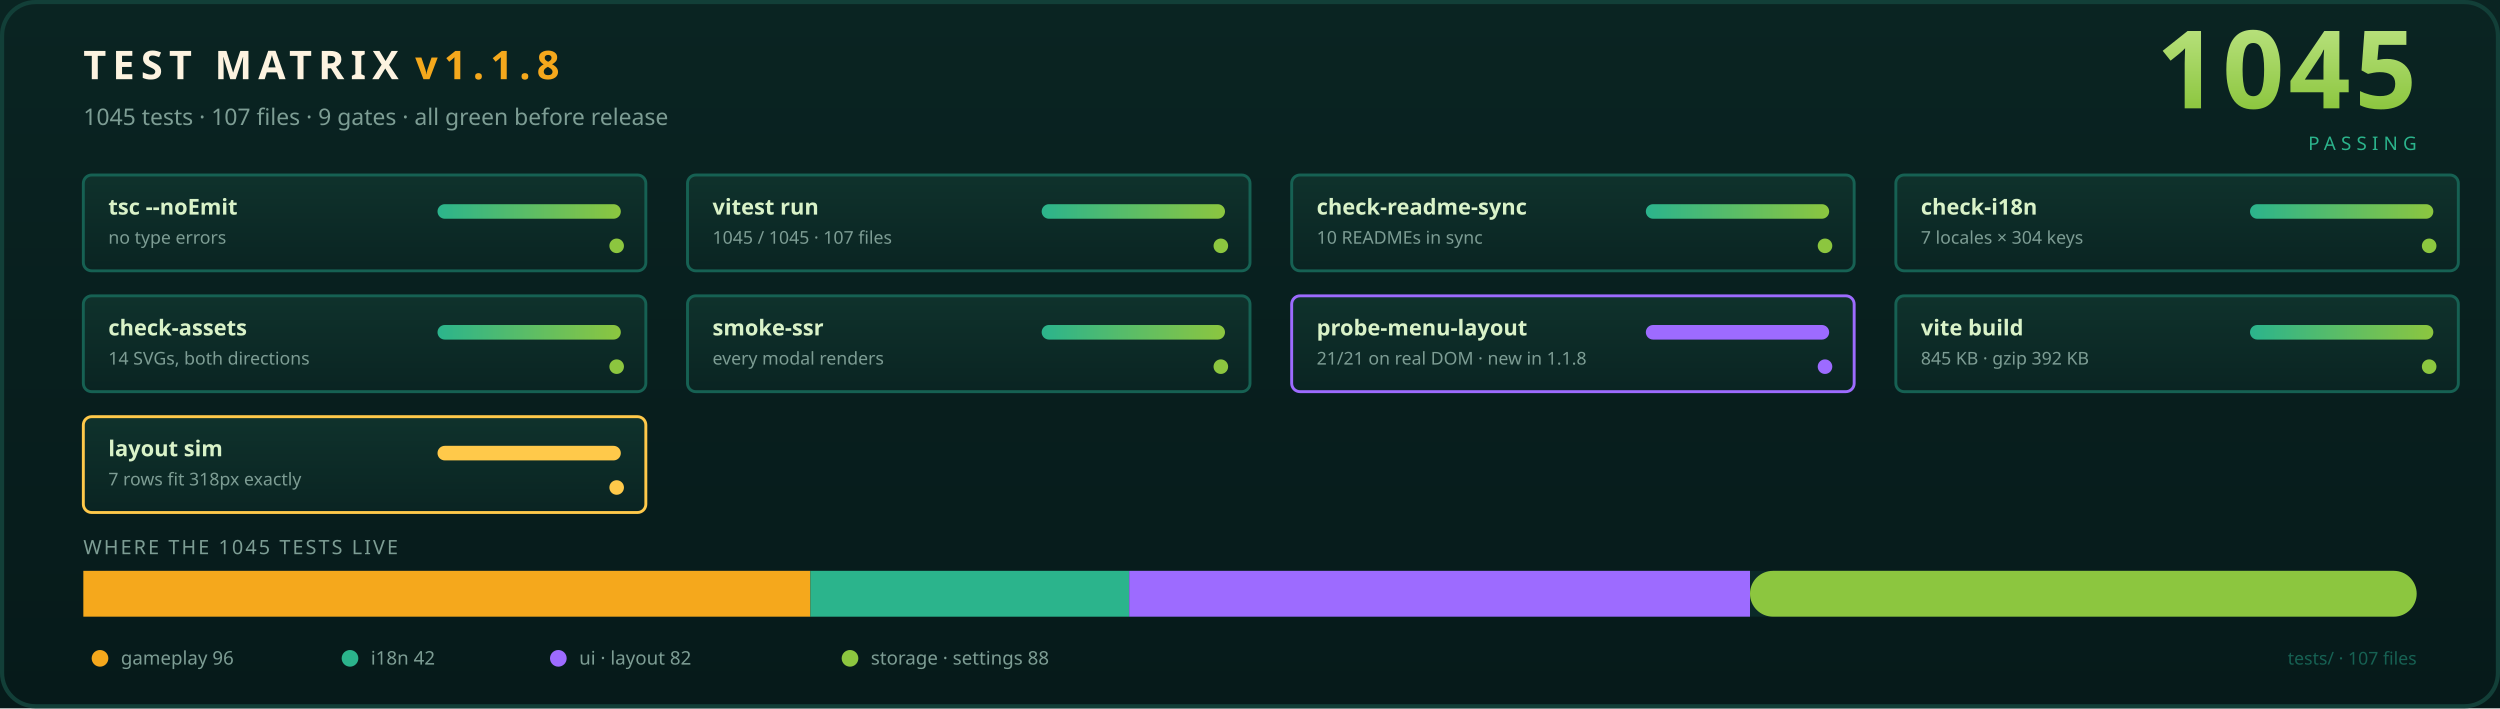
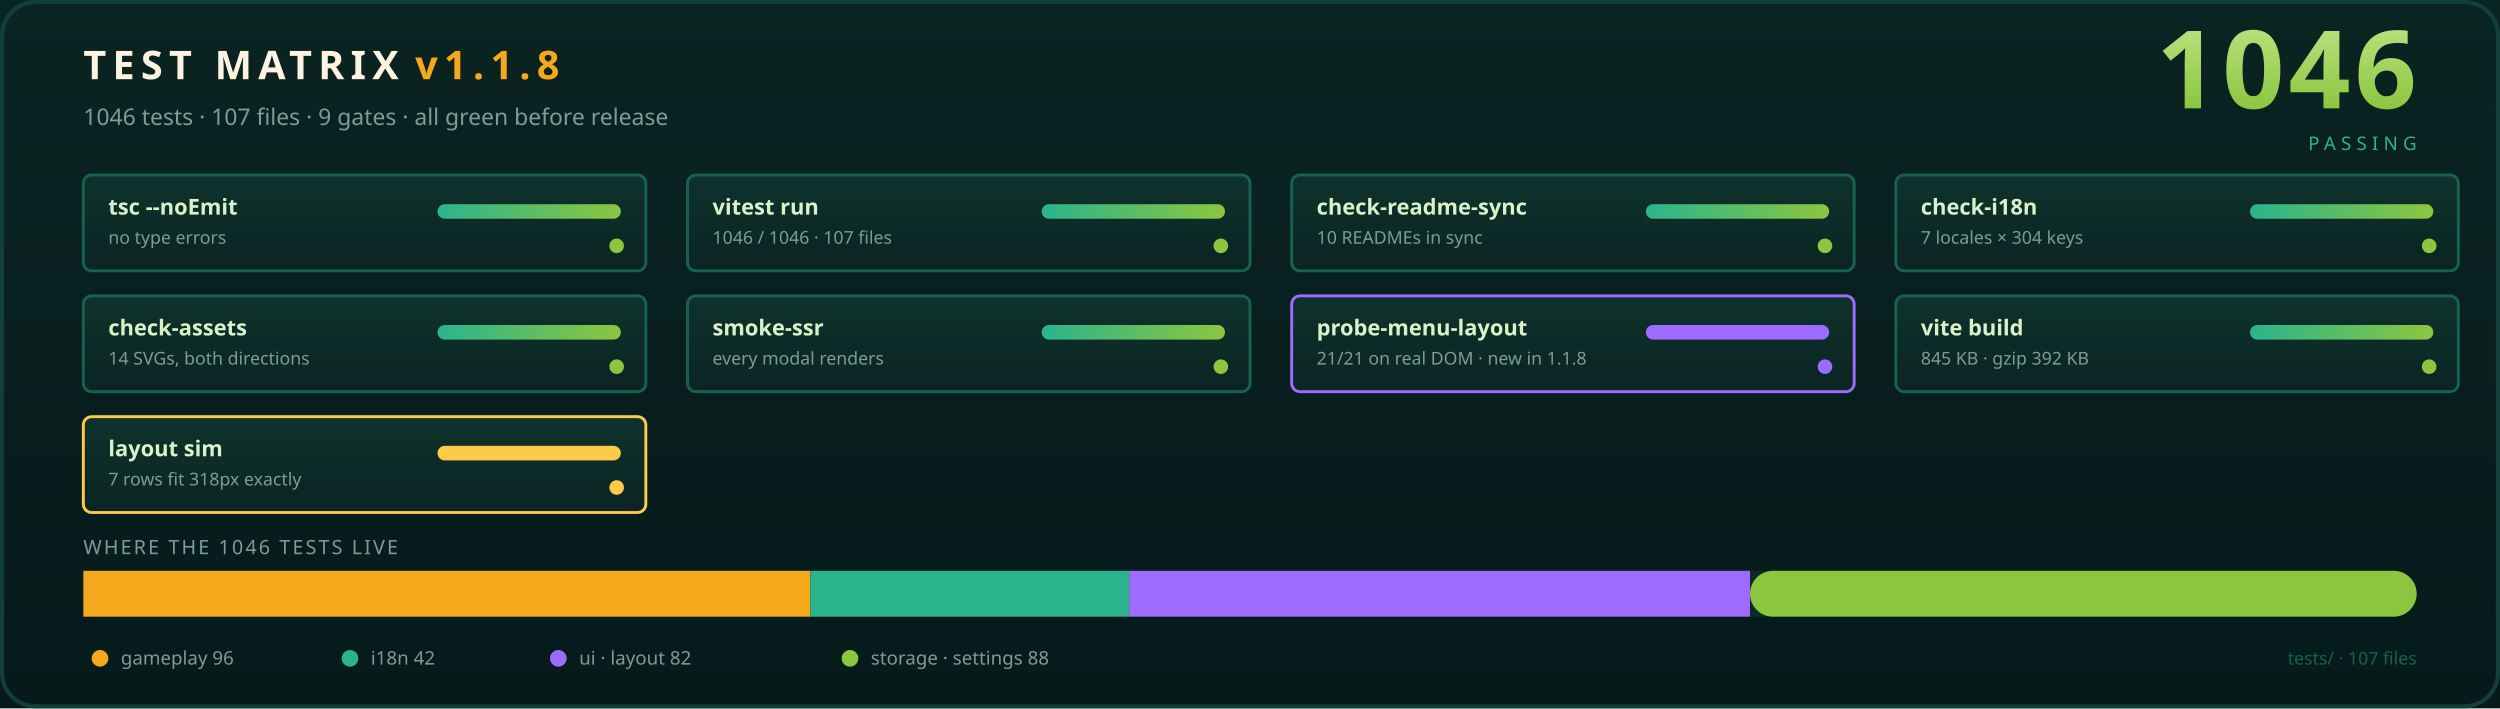
- <svg xmlns="http://www.w3.org/2000/svg" viewBox="0 0 1200 340" role="img" aria-label="Ma trận kiểm thử Lọ Chéo v1.1.8 — 1045 test trên 107 file, 9 cổng kiểm tra, phân bố theo nhóm (hoạt họa SMIL)">
+ <svg xmlns="http://www.w3.org/2000/svg" viewBox="0 0 1200 340" role="img" aria-label="Ma trận kiểm thử Lọ Chéo v1.1.8 — 1046 test trên 107 file, 9 cổng kiểm tra, phân bố theo nhóm (hoạt họa SMIL)">
  <defs>
    <filter id="tm-glow" x="-40%" y="-40%" width="180%" height="180%">
      <feGaussianBlur stdDeviation="4" result="b" />
      <feMerge>
        <feMergeNode in="b" />
        <feMergeNode in="SourceGraphic" />
      </feMerge>
    </filter>
    <linearGradient id="tmBg" x1="0" y1="0" x2="0" y2="1">
      <stop offset="0" stop-color="#0a2422" />
      <stop offset="1" stop-color="#061a1a" />
    </linearGradient>
    <linearGradient id="tmCard" x1="0" y1="0" x2="0" y2="1">
      <stop offset="0" stop-color="#0f322c" />
      <stop offset="1" stop-color="#0a2422" />
    </linearGradient>
    <linearGradient id="tmBar" x1="0" y1="0" x2="1" y2="0">
      <stop offset="0" stop-color="#2bb48c" />
      <stop offset="1" stop-color="#8cc63f" />
    </linearGradient>
    <linearGradient id="tmBig" x1="0" y1="0" x2="0" y2="1">
      <stop offset="0" stop-color="#b6e07a" />
      <stop offset="1" stop-color="#8cc63f" />
    </linearGradient>
  </defs>
  <rect width="1200" height="340" fill="url(#tmBg)" />
  <rect x="1" y="1" width="1198" height="338" rx="16" fill="none" stroke="#123f38" stroke-width="2" />
  <text x="40" y="38" font-family="'Arial Black','Bungee',sans-serif" font-weight="900" font-size="19" letter-spacing="3" fill="#fdf3e0">TEST MATRIX <tspan fill="#f5a81c">v1.1.8</tspan>
  </text>
-   <text x="40" y="60" font-family="system-ui,sans-serif" font-size="11" fill="#7d9d94">1045 tests · 107 files · 9 gates · all green before release</text>
-   <text x="1160" y="52" text-anchor="end" font-family="'Arial Black','Bungee',sans-serif" font-weight="900" font-size="52" fill="url(#tmBig)" letter-spacing="2">1045</text>
+   <text x="40" y="60" font-family="system-ui,sans-serif" font-size="11" fill="#7d9d94">1046 tests · 107 files · 9 gates · all green before release</text>
+   <text x="1160" y="52" text-anchor="end" font-family="'Arial Black','Bungee',sans-serif" font-weight="900" font-size="52" fill="url(#tmBig)" letter-spacing="2">1046</text>
  <text x="1160" y="72" text-anchor="end" font-family="system-ui,sans-serif" font-size="9" letter-spacing="2.5" fill="#2bb48c">PASSING</text>
  <g font-family="system-ui,sans-serif">
    <g transform="translate(40,84)">
      <rect width="270" height="46" rx="4" fill="url(#tmCard)" stroke="#166153" stroke-width="1.4" />
      <text x="12" y="19" font-size="10.5" fill="#d9f2c8" font-weight="700">tsc --noEmit</text>
      <text x="12" y="33" font-size="8.5" fill="#7d9d94">no type errors</text>
      <rect x="170" y="14" width="88" height="7" rx="3.5" fill="#0b2a28" />
      <rect x="170" y="14" width="88" height="7" rx="3.5" fill="url(#tmBar)">
        <animate attributeName="opacity" values="0.6;1;1;0.6" dur="9s" repeatCount="indefinite" />
      </rect>
      <circle cx="256" cy="34" r="3.5" fill="#8cc63f">
        <animate attributeName="opacity" values="1;0.3;1" dur="2.4s" repeatCount="indefinite" />
      </circle>
    </g>
    <g transform="translate(330,84)">
      <rect width="270" height="46" rx="4" fill="url(#tmCard)" stroke="#166153" stroke-width="1.4" />
      <text x="12" y="19" font-size="10.5" fill="#d9f2c8" font-weight="700">vitest run</text>
-       <text x="12" y="33" font-size="8.5" fill="#7d9d94">1045 / 1045 · 107 files</text>
+       <text x="12" y="33" font-size="8.5" fill="#7d9d94">1046 / 1046 · 107 files</text>
      <rect x="170" y="14" width="88" height="7" rx="3.5" fill="#0b2a28" />
      <rect x="170" y="14" width="88" height="7" rx="3.5" fill="url(#tmBar)">
        <animate attributeName="opacity" values="0.6;1;1;0.6" dur="9s" begin="0.6s" repeatCount="indefinite" />
      </rect>
      <circle cx="256" cy="34" r="3.5" fill="#8cc63f">
        <animate attributeName="opacity" values="1;0.3;1" dur="2.4s" begin="0.3s" repeatCount="indefinite" />
      </circle>
    </g>
    <g transform="translate(620,84)">
      <rect width="270" height="46" rx="4" fill="url(#tmCard)" stroke="#166153" stroke-width="1.4" />
      <text x="12" y="19" font-size="10.5" fill="#d9f2c8" font-weight="700">check-readme-sync</text>
      <text x="12" y="33" font-size="8.5" fill="#7d9d94">10 READMEs in sync</text>
      <rect x="170" y="14" width="88" height="7" rx="3.5" fill="#0b2a28" />
      <rect x="170" y="14" width="88" height="7" rx="3.5" fill="url(#tmBar)">
        <animate attributeName="opacity" values="0.6;1;1;0.6" dur="9s" begin="1.2s" repeatCount="indefinite" />
      </rect>
      <circle cx="256" cy="34" r="3.5" fill="#8cc63f">
        <animate attributeName="opacity" values="1;0.3;1" dur="2.4s" begin="0.6s" repeatCount="indefinite" />
      </circle>
    </g>
    <g transform="translate(910,84)">
      <rect width="270" height="46" rx="4" fill="url(#tmCard)" stroke="#166153" stroke-width="1.4" />
      <text x="12" y="19" font-size="10.5" fill="#d9f2c8" font-weight="700">check-i18n</text>
      <text x="12" y="33" font-size="8.5" fill="#7d9d94">7 locales × 304 keys</text>
      <rect x="170" y="14" width="88" height="7" rx="3.5" fill="#0b2a28" />
      <rect x="170" y="14" width="88" height="7" rx="3.5" fill="url(#tmBar)">
        <animate attributeName="opacity" values="0.6;1;1;0.6" dur="9s" begin="1.8s" repeatCount="indefinite" />
      </rect>
      <circle cx="256" cy="34" r="3.5" fill="#8cc63f">
        <animate attributeName="opacity" values="1;0.3;1" dur="2.4s" begin="0.9s" repeatCount="indefinite" />
      </circle>
    </g>
    <g transform="translate(40,142)">
      <rect width="270" height="46" rx="4" fill="url(#tmCard)" stroke="#166153" stroke-width="1.4" />
      <text x="12" y="19" font-size="10.5" fill="#d9f2c8" font-weight="700">check-assets</text>
      <text x="12" y="33" font-size="8.5" fill="#7d9d94">14 SVGs, both directions</text>
      <rect x="170" y="14" width="88" height="7" rx="3.5" fill="#0b2a28" />
      <rect x="170" y="14" width="88" height="7" rx="3.5" fill="url(#tmBar)">
        <animate attributeName="opacity" values="0.6;1;1;0.6" dur="9s" begin="2.4s" repeatCount="indefinite" />
      </rect>
      <circle cx="256" cy="34" r="3.5" fill="#8cc63f">
        <animate attributeName="opacity" values="1;0.3;1" dur="2.4s" begin="1.2s" repeatCount="indefinite" />
      </circle>
    </g>
    <g transform="translate(330,142)">
      <rect width="270" height="46" rx="4" fill="url(#tmCard)" stroke="#166153" stroke-width="1.4" />
      <text x="12" y="19" font-size="10.5" fill="#d9f2c8" font-weight="700">smoke-ssr</text>
      <text x="12" y="33" font-size="8.5" fill="#7d9d94">every modal renders</text>
      <rect x="170" y="14" width="88" height="7" rx="3.5" fill="#0b2a28" />
      <rect x="170" y="14" width="88" height="7" rx="3.5" fill="url(#tmBar)">
        <animate attributeName="opacity" values="0.6;1;1;0.6" dur="9s" begin="3s" repeatCount="indefinite" />
      </rect>
      <circle cx="256" cy="34" r="3.5" fill="#8cc63f">
        <animate attributeName="opacity" values="1;0.3;1" dur="2.4s" begin="1.5s" repeatCount="indefinite" />
      </circle>
    </g>
    <g transform="translate(620,142)">
      <rect width="270" height="46" rx="4" fill="url(#tmCard)" stroke="#9d6bff" stroke-width="1.4" />
      <text x="12" y="19" font-size="10.5" fill="#d9f2c8" font-weight="700">probe-menu-layout</text>
      <text x="12" y="33" font-size="8.5" fill="#7d9d94">21/21 on real DOM · new in 1.1.8</text>
      <rect x="170" y="14" width="88" height="7" rx="3.5" fill="#0b2a28" />
      <rect x="170" y="14" width="88" height="7" rx="3.5" fill="#9d6bff" />
      <circle cx="256" cy="34" r="3.5" fill="#9d6bff">
        <animate attributeName="opacity" values="1;0.3;1" dur="2.4s" begin="1.8s" repeatCount="indefinite" />
      </circle>
    </g>
    <g transform="translate(910,142)">
      <rect width="270" height="46" rx="4" fill="url(#tmCard)" stroke="#166153" stroke-width="1.4" />
      <text x="12" y="19" font-size="10.5" fill="#d9f2c8" font-weight="700">vite build</text>
      <text x="12" y="33" font-size="8.5" fill="#7d9d94">845 KB · gzip 392 KB</text>
      <rect x="170" y="14" width="88" height="7" rx="3.5" fill="#0b2a28" />
      <rect x="170" y="14" width="88" height="7" rx="3.5" fill="url(#tmBar)">
        <animate attributeName="opacity" values="0.6;1;1;0.6" dur="9s" begin="4.2s" repeatCount="indefinite" />
      </rect>
      <circle cx="256" cy="34" r="3.5" fill="#8cc63f">
        <animate attributeName="opacity" values="1;0.3;1" dur="2.4s" begin="2.1s" repeatCount="indefinite" />
      </circle>
    </g>
    <g transform="translate(40,200)">
      <rect width="270" height="46" rx="4" fill="url(#tmCard)" stroke="#ffc94a" stroke-width="1.4" />
      <text x="12" y="19" font-size="10.5" fill="#d9f2c8" font-weight="700">layout sim</text>
      <text x="12" y="33" font-size="8.5" fill="#7d9d94">7 rows fit 318px exactly</text>
      <rect x="170" y="14" width="88" height="7" rx="3.5" fill="#0b2a28" />
      <rect x="170" y="14" width="88" height="7" rx="3.5" fill="#ffc94a" />
      <circle cx="256" cy="34" r="3.5" fill="#ffc94a">
        <animate attributeName="opacity" values="1;0.3;1" dur="2.4s" begin="2.4s" repeatCount="indefinite" />
      </circle>
    </g>
  </g>
-   <text x="40" y="266" font-family="system-ui,sans-serif" font-size="9.5" letter-spacing="1" fill="#7d9d94">WHERE THE 1045 TESTS LIVE</text>
+   <text x="40" y="266" font-family="system-ui,sans-serif" font-size="9.5" letter-spacing="1" fill="#7d9d94">WHERE THE 1046 TESTS LIVE</text>
  <g transform="translate(40,274)">
    <rect width="1120" height="22" rx="11" fill="#0b2a28" />
    <rect x="0" y="0" width="349" height="22" fill="#f5a81c">
      <animate attributeName="opacity" values="0.55;1;1;0.55" dur="9s" begin="0s" repeatCount="indefinite" />
    </rect>
    <rect x="349" y="0" width="153" height="22" fill="#2bb48c">
      <animate attributeName="opacity" values="0.55;1;1;0.55" dur="9s" begin="0.8s" repeatCount="indefinite" />
    </rect>
    <rect x="502" y="0" width="298" height="22" fill="#9d6bff">
      <animate attributeName="opacity" values="0.55;1;1;0.55" dur="9s" begin="1.6s" repeatCount="indefinite" />
    </rect>
    <rect x="800" y="0" width="320" height="22" rx="11" fill="#8cc63f">
      <animate attributeName="opacity" values="0.55;1;1;0.55" dur="9s" begin="2.4s" repeatCount="indefinite" />
    </rect>
  </g>
  <g font-family="system-ui,sans-serif" font-size="9" fill="#7d9d94">
    <circle cx="48" cy="316" r="4" fill="#f5a81c" />
    <text x="58" y="319">gameplay 96</text>
    <circle cx="168" cy="316" r="4" fill="#2bb48c" />
    <text x="178" y="319">i18n 42</text>
    <circle cx="268" cy="316" r="4" fill="#9d6bff" />
    <text x="278" y="319">ui · layout 82</text>
    <circle cx="408" cy="316" r="4" fill="#8cc63f" />
    <text x="418" y="319">storage · settings 88</text>
  </g>
  <text x="1160" y="319" text-anchor="end" font-family="system-ui,sans-serif" font-size="8.5" fill="#166153">tests/ · 107 files</text>
</svg>
